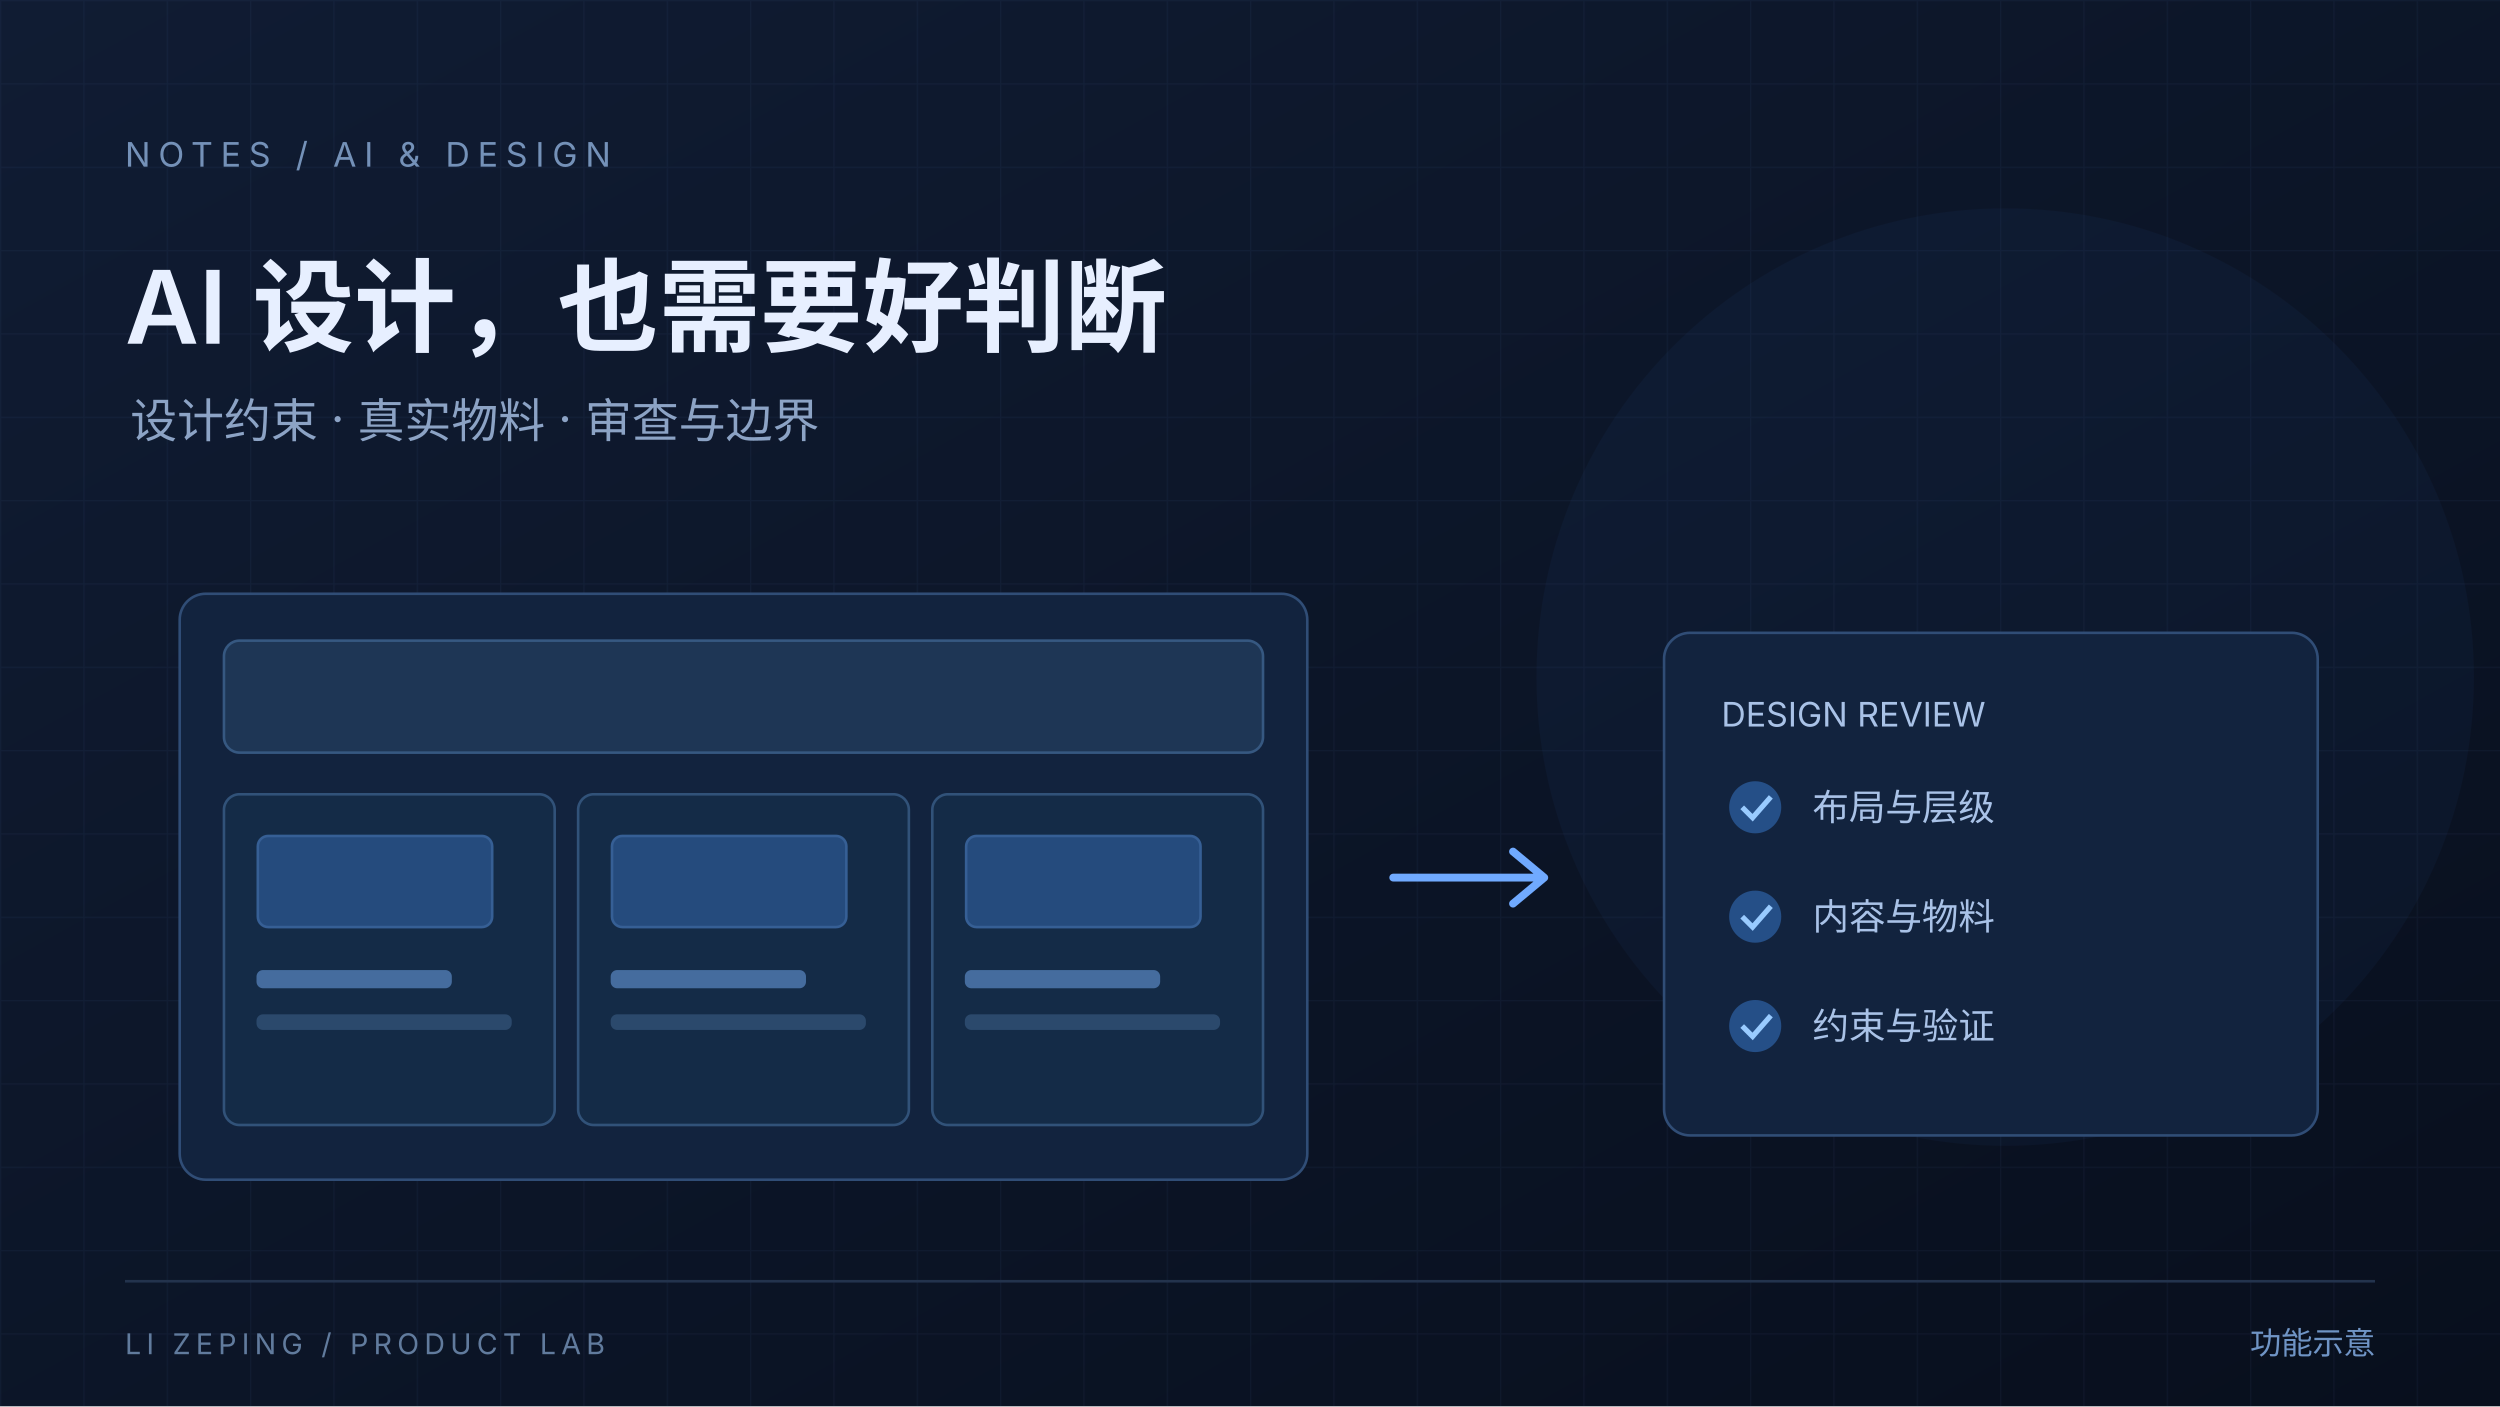
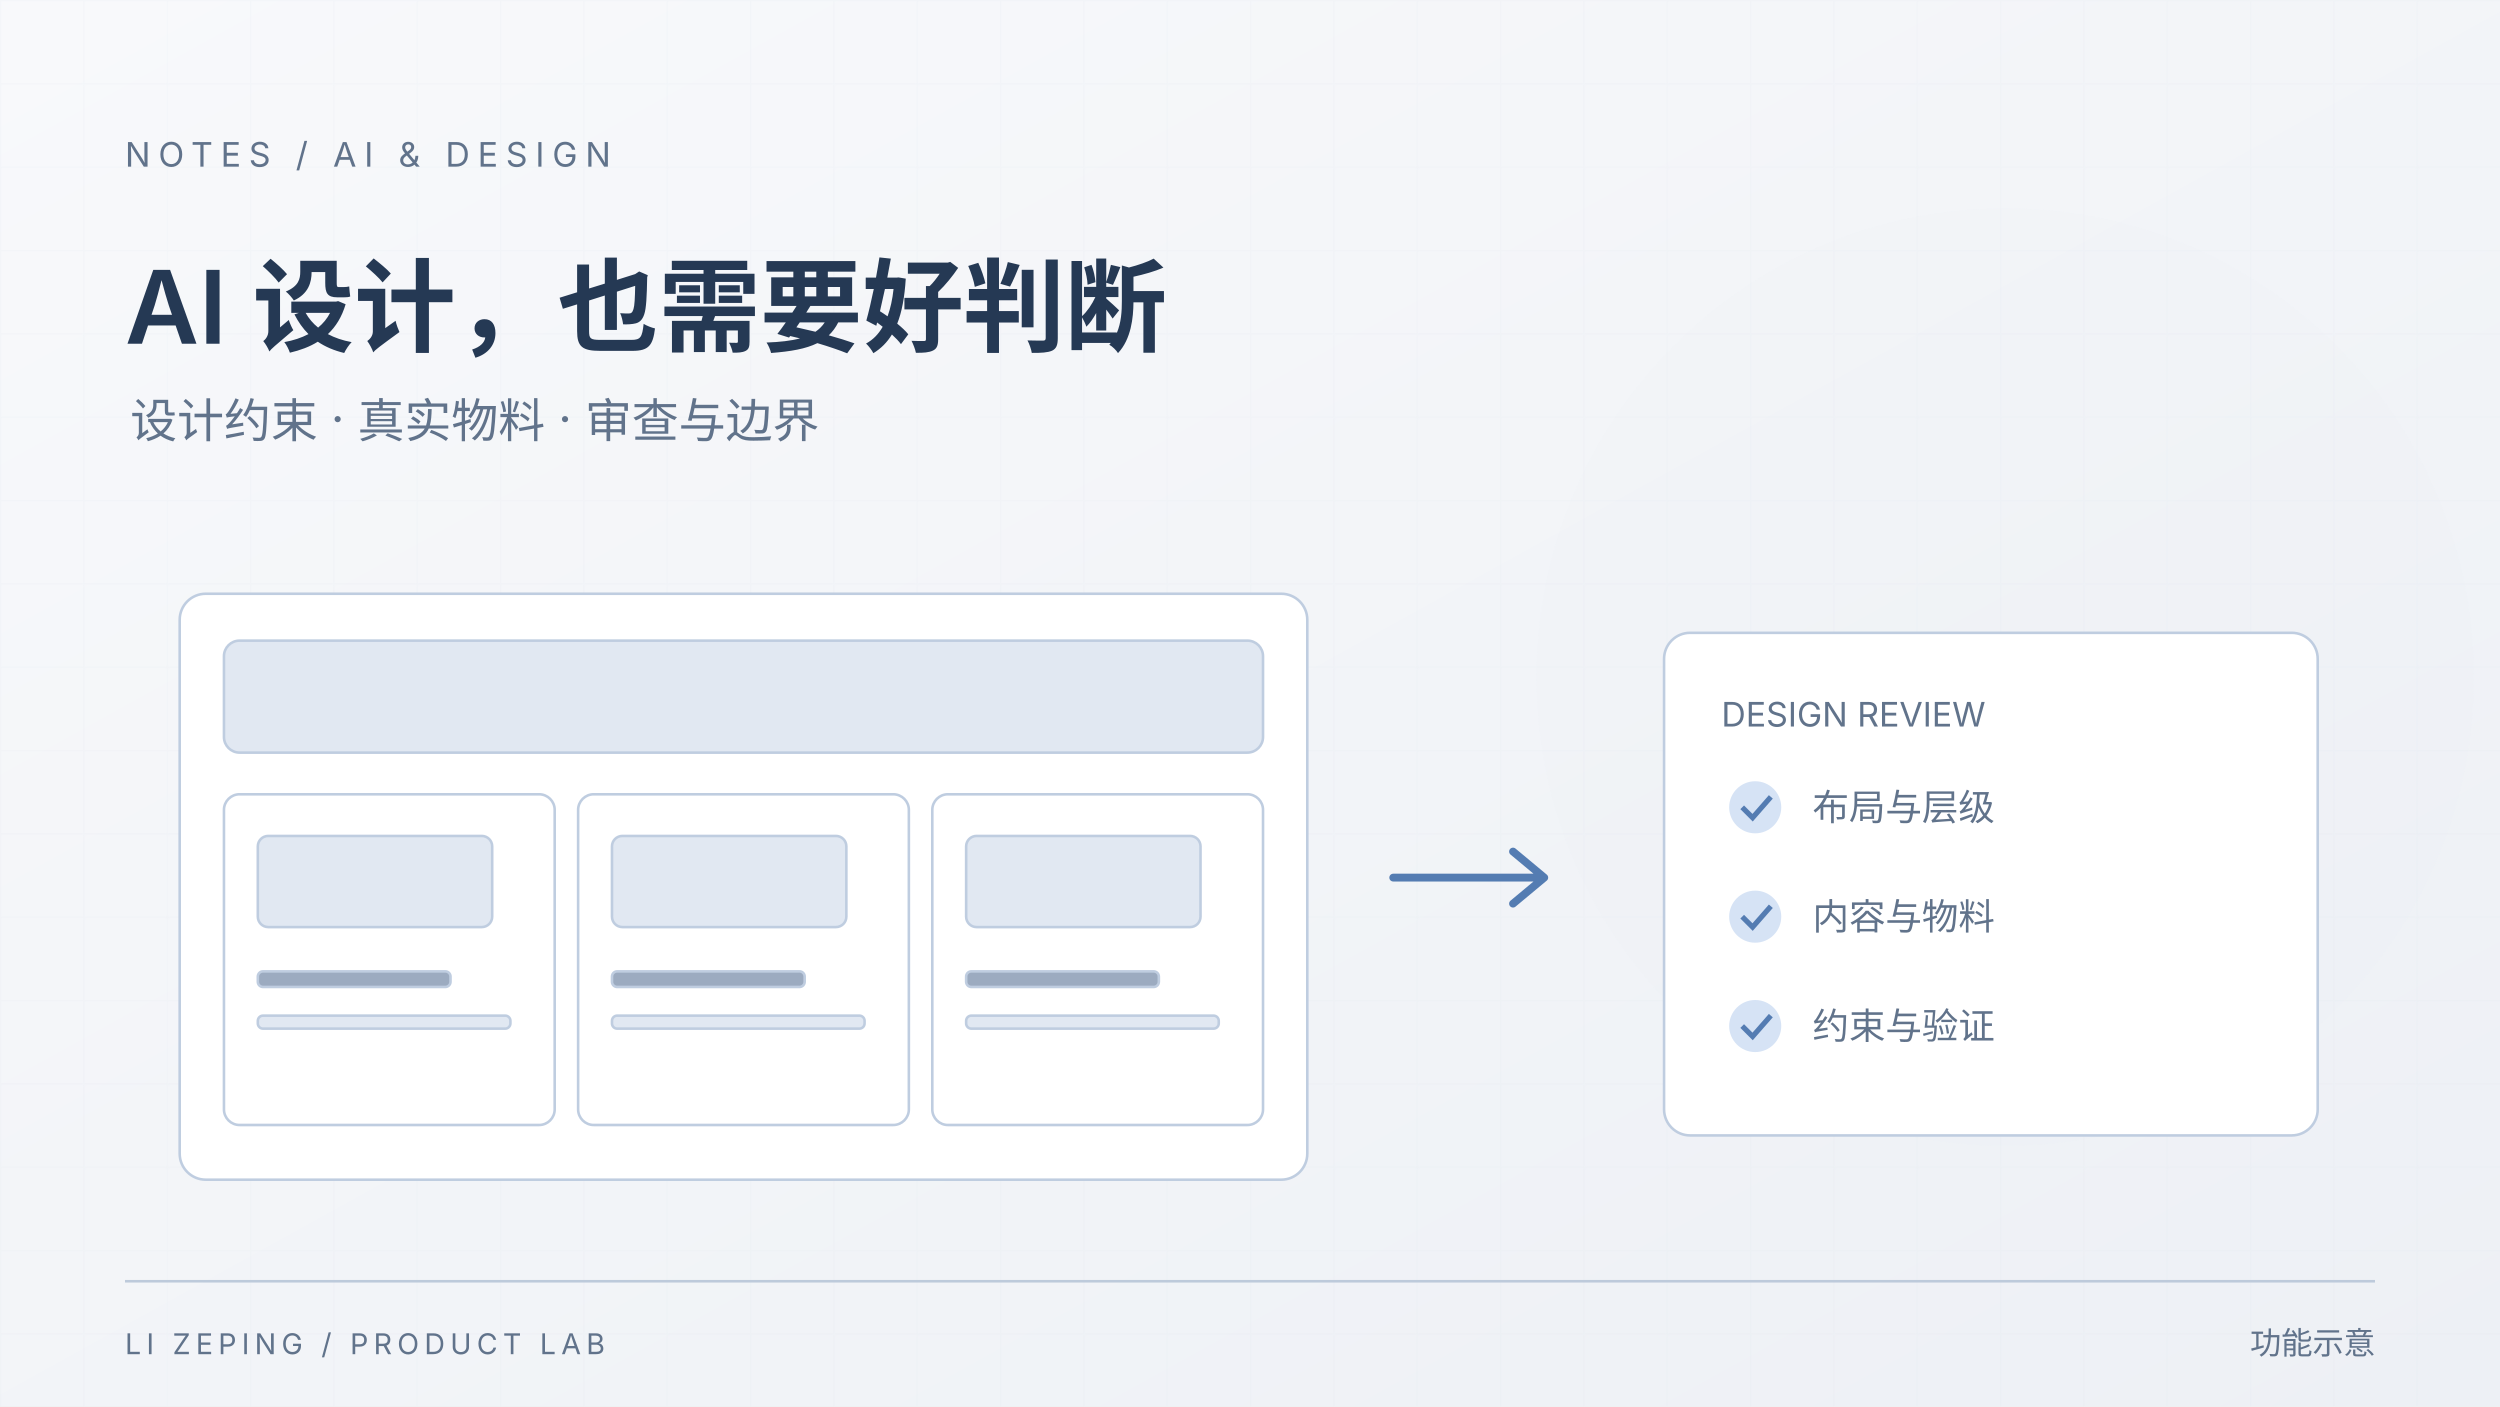
<svg xmlns="http://www.w3.org/2000/svg" width="960" height="540" viewBox="0 0 960 540">
  <defs>
    <linearGradient id="bg" x2="1" y2="1">
-       <stop stop-color="#101c33" />
-       <stop offset="1" stop-color="#080f1d" />
+       <stop stop-color="#f8f9fb" />
+       <stop offset="1" stop-color="#edf0f5" />
    </linearGradient>
    <linearGradient id="accent">
      <stop stop-color="#3c7cf0" />
      <stop offset="1" stop-color="#79b9ff" />
    </linearGradient>
    <pattern id="grid" width="32" height="32" patternUnits="userSpaceOnUse">
-       <path d="M32 0H0V32" fill="none" stroke="#6e9cdd" stroke-opacity=".055" />
+       <path d="M32 0H0V32" fill="none" stroke="#bdcadb" stroke-opacity=".055" />
    </pattern>
  </defs>
  <rect width="960" height="540" fill="url(#bg)" />
  <rect width="960" height="540" fill="url(#grid)" />
-   <circle cx="770" cy="260" r="180" fill="#3163b8" opacity=".06" />
+   <circle cx="770" cy="260" r="180" fill="#d6e3f5" opacity=".06" />
  <g font-family="Inter,PingFang SC,Microsoft YaHei,sans-serif">
-     <text x="48" y="64" fill="#7491b8" font-size="13" letter-spacing="3">NOTES / AI &amp; DESIGN</text>
-     <text x="48" y="132" fill="#e7efff" font-size="39" font-weight="600">AI 设计，也需要好判断</text>
-     <text x="50" y="168" fill="#8ca3c5" font-size="18">设计约束 · 真实物料 · 审查与边界</text>
-     <rect x="69" y="228" width="433" height="225" rx="10" fill="#12233e" stroke="#304d76" />
-     <rect x="86" y="246" width="399" height="43" rx="6" fill="#1e3655" stroke="#365881" />
-     <rect x="86" y="305" width="127" height="127" rx="6" fill="#142b47" stroke="#315279" />
-     <rect x="99" y="321" width="90" height="35" rx="4" fill="#254b7d" stroke="#365f95" />
-     <rect x="99" y="373" width="74" height="6" rx="2" fill="#456c9e" stroke="#456c9e" />
-     <rect x="99" y="390" width="97" height="5" rx="2" fill="#2b496c" stroke="#2b496c" />
-     <rect x="222" y="305" width="127" height="127" rx="6" fill="#142b47" stroke="#315279" />
-     <rect x="235" y="321" width="90" height="35" rx="4" fill="#254b7d" stroke="#365f95" />
-     <rect x="235" y="373" width="74" height="6" rx="2" fill="#456c9e" stroke="#456c9e" />
-     <rect x="235" y="390" width="97" height="5" rx="2" fill="#2b496c" stroke="#2b496c" />
-     <rect x="358" y="305" width="127" height="127" rx="6" fill="#142b47" stroke="#315279" />
-     <rect x="371" y="321" width="90" height="35" rx="4" fill="#254b7d" stroke="#365f95" />
-     <rect x="371" y="373" width="74" height="6" rx="2" fill="#456c9e" stroke="#456c9e" />
-     <rect x="371" y="390" width="97" height="5" rx="2" fill="#2b496c" stroke="#2b496c" />
-     <path d="M535 337h58m-12-10 12 10-12 10" fill="none" stroke="#70aaff" stroke-width="3" stroke-linecap="round" stroke-linejoin="round" />
-     <rect x="639" y="243" width="251" height="193" rx="10" fill="#12233e" stroke="#304d76" />
-     <text x="661" y="279" font-size="13" fill="#a9c2e7">DESIGN REVIEW</text>
-     <circle cx="674" cy="310" r="10" fill="#254f87" />
-     <path d="m669 310 4 4 7-8" fill="none" stroke="#99cbff" stroke-width="2" />
-     <text x="696" y="315" font-size="14" fill="#a9c2e7">布局与层级</text>
-     <circle cx="674" cy="352" r="10" fill="#254f87" />
-     <path d="m669 352 4 4 7-8" fill="none" stroke="#99cbff" stroke-width="2" />
-     <text x="696" y="357" font-size="14" fill="#a9c2e7">内容与物料</text>
-     <circle cx="674" cy="394" r="10" fill="#254f87" />
-     <path d="m669 394 4 4 7-8" fill="none" stroke="#99cbff" stroke-width="2" />
-     <text x="696" y="399" font-size="14" fill="#a9c2e7">约束与验证</text>
-     <path d="M48 492H912" stroke="#23334d" />
-     <text x="48" y="520" fill="#617b9d" font-size="11" letter-spacing="2">LI ZEPING / PRODUCT LAB</text>
-     <text x="912" y="520" fill="#6f94c5" font-size="12" text-anchor="end">功能示意</text>
+     <text x="48" y="64" fill="#61738b" font-size="13" letter-spacing="3">NOTES / AI &amp; DESIGN</text>
+     <text x="48" y="132" fill="#253954" font-size="39" font-weight="600">AI 设计，也需要好判断</text>
+     <text x="50" y="168" fill="#61738b" font-size="18">设计约束 · 真实物料 · 审查与边界</text>
+     <rect x="69" y="228" width="433" height="225" rx="10" fill="#ffffff" stroke="#bfcde0" />
+     <rect x="86" y="246" width="399" height="43" rx="6" fill="#e1e8f2" stroke="#bfcde0" />
+     <rect x="86" y="305" width="127" height="127" rx="6" fill="#ffffff" stroke="#bfcde0" />
+     <rect x="99" y="321" width="90" height="35" rx="4" fill="#e1e8f2" stroke="#bfcde0" />
+     <rect x="99" y="373" width="74" height="6" rx="2" fill="#9cabc0" stroke="#bfcde0" />
+     <rect x="99" y="390" width="97" height="5" rx="2" fill="#e1e8f2" stroke="#bfcde0" />
+     <rect x="222" y="305" width="127" height="127" rx="6" fill="#ffffff" stroke="#bfcde0" />
+     <rect x="235" y="321" width="90" height="35" rx="4" fill="#e1e8f2" stroke="#bfcde0" />
+     <rect x="235" y="373" width="74" height="6" rx="2" fill="#9cabc0" stroke="#bfcde0" />
+     <rect x="235" y="390" width="97" height="5" rx="2" fill="#e1e8f2" stroke="#bfcde0" />
+     <rect x="358" y="305" width="127" height="127" rx="6" fill="#ffffff" stroke="#bfcde0" />
+     <rect x="371" y="321" width="90" height="35" rx="4" fill="#e1e8f2" stroke="#bfcde0" />
+     <rect x="371" y="373" width="74" height="6" rx="2" fill="#9cabc0" stroke="#bfcde0" />
+     <rect x="371" y="390" width="97" height="5" rx="2" fill="#e1e8f2" stroke="#bfcde0" />
+     <path d="M535 337h58m-12-10 12 10-12 10" fill="none" stroke="#547cb2" stroke-width="3" stroke-linecap="round" stroke-linejoin="round" />
+     <rect x="639" y="243" width="251" height="193" rx="10" fill="#ffffff" stroke="#bfcde0" />
+     <text x="661" y="279" font-size="13" fill="#61738b">DESIGN REVIEW</text>
+     <circle cx="674" cy="310" r="10" fill="#d6e3f5" />
+     <path d="m669 310 4 4 7-8" fill="none" stroke="#547cb2" stroke-width="2" />
+     <text x="696" y="315" font-size="14" fill="#61738b">布局与层级</text>
+     <circle cx="674" cy="352" r="10" fill="#d6e3f5" />
+     <path d="m669 352 4 4 7-8" fill="none" stroke="#547cb2" stroke-width="2" />
+     <text x="696" y="357" font-size="14" fill="#61738b">内容与物料</text>
+     <circle cx="674" cy="394" r="10" fill="#d6e3f5" />
+     <path d="m669 394 4 4 7-8" fill="none" stroke="#547cb2" stroke-width="2" />
+     <text x="696" y="399" font-size="14" fill="#61738b">约束与验证</text>
+     <path d="M48 492H912" stroke="#bdcadb" />
+     <text x="48" y="520" fill="#61738b" font-size="11" letter-spacing="2">LI ZEPING / PRODUCT LAB</text>
+     <text x="912" y="520" fill="#61738b" font-size="12" text-anchor="end">功能示意</text>
  </g>
</svg>
